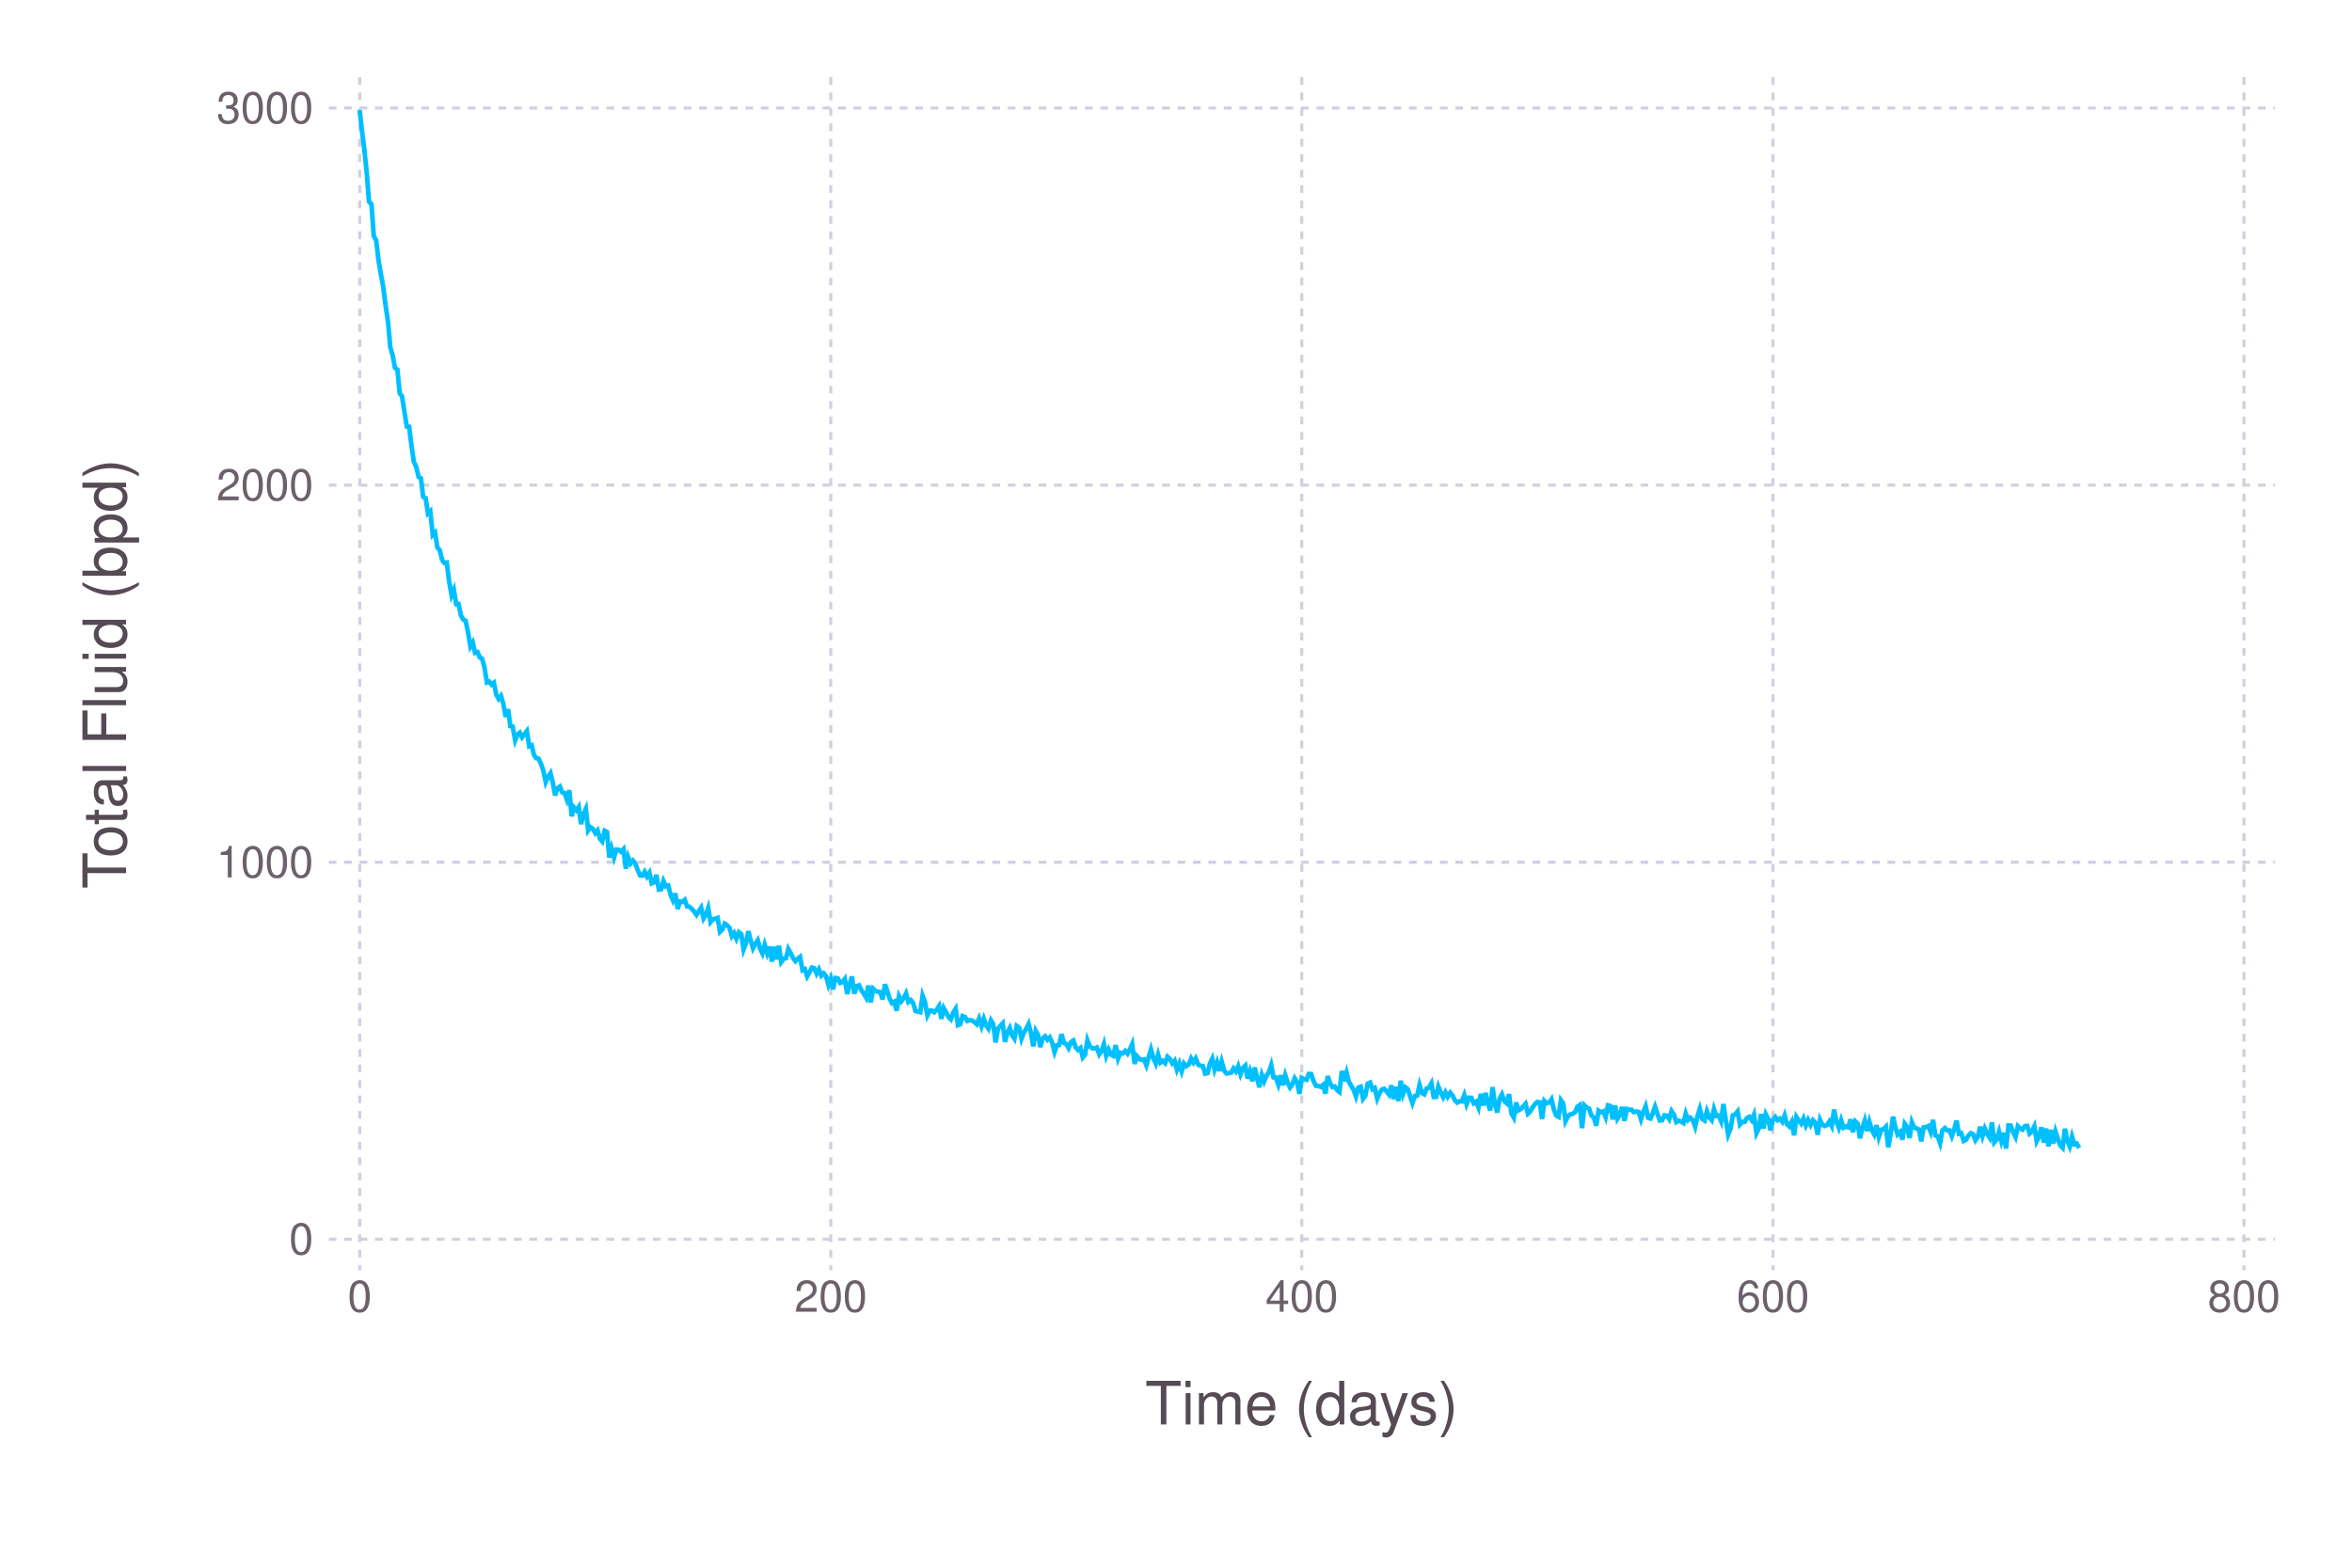
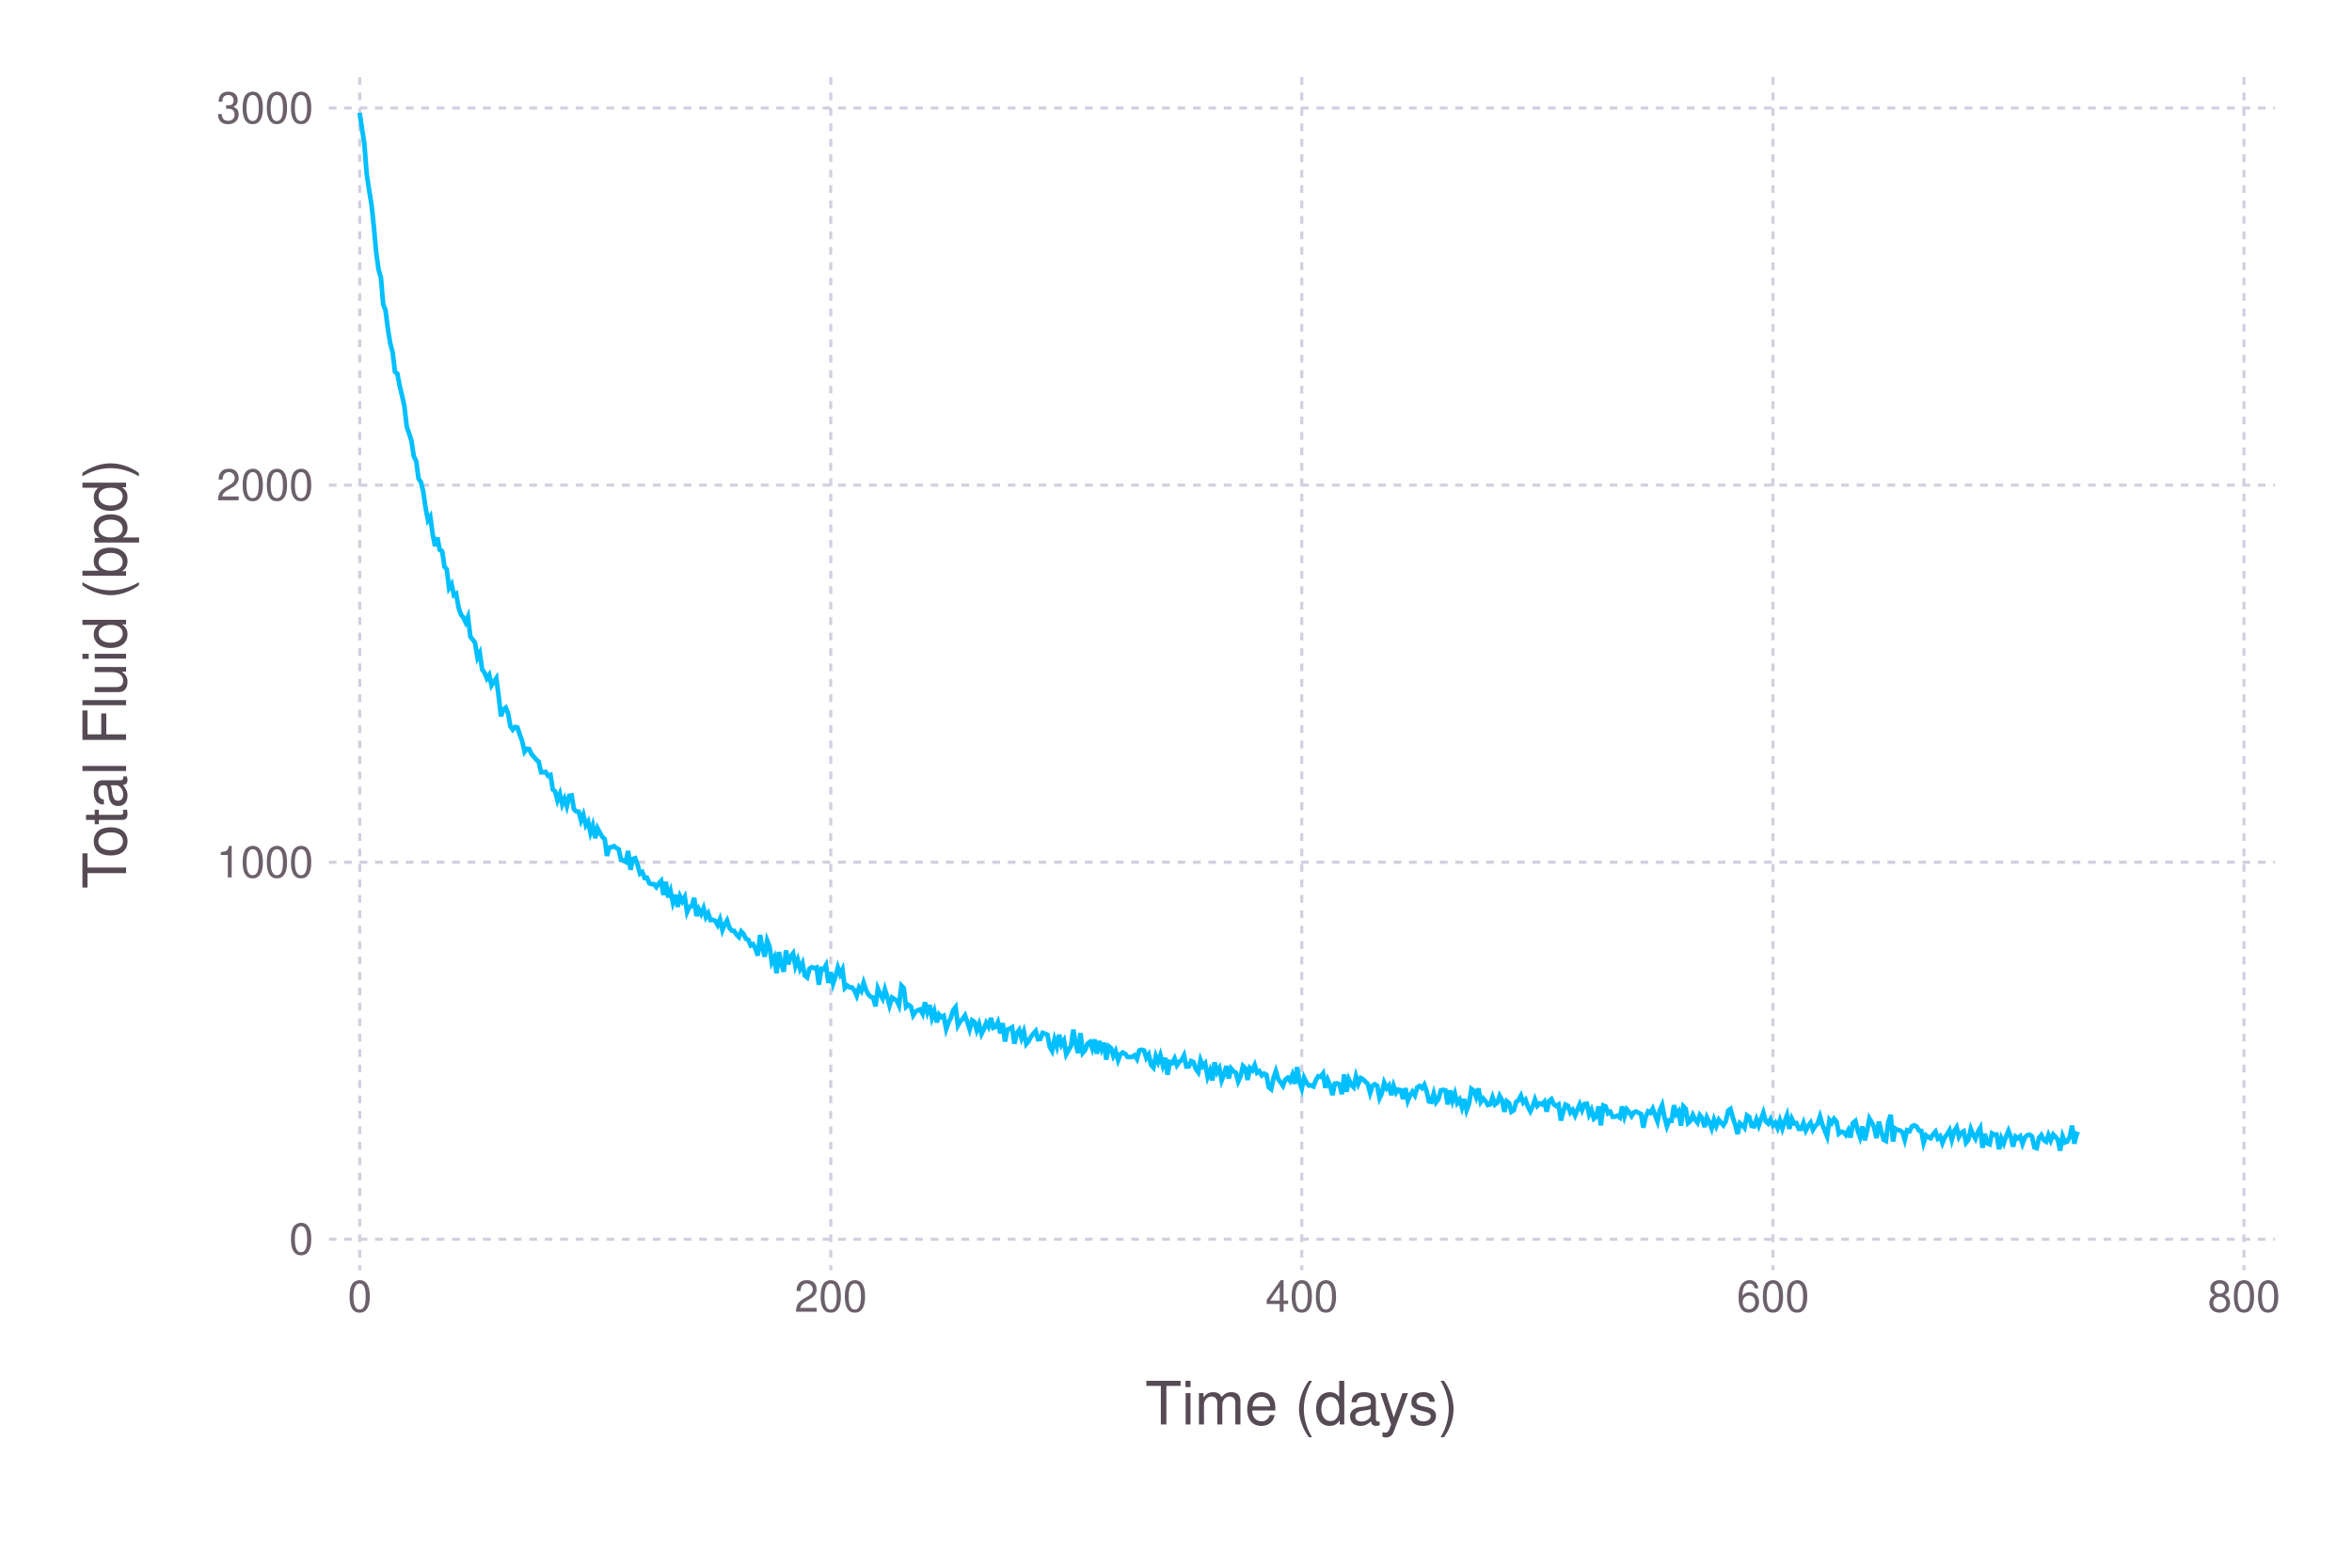
<svg xmlns="http://www.w3.org/2000/svg" version="1.2" width="152.4mm" height="101.6mm" viewBox="0 0 152.4 101.6" stroke="none" fill="#000000" stroke-width="0.3" font-size="3.88">
  <defs>
    <marker id="arrow" markerWidth="15" markerHeight="7" refX="5" refY="3.5" orient="auto" markerUnits="strokeWidth">
      <path d="M0,0 L15,3.5 L0,7 z" stroke="context-stroke" fill="context-stroke" />
    </marker>
  </defs>
-   <g class="plotroot xscalable yscalable" id="img-2dbfc3b9-1">
-     <g font-size="3.88" font-family="'PT Sans','Helvetica Neue','Helvetica',sans-serif" fill="#564A55" stroke="#000000" stroke-opacity="0.000" id="img-2dbfc3b9-2">
+   <g class="plotroot xscalable yscalable" id="img-3e3df37c-1">
+     <g font-size="3.88" font-family="'PT Sans','Helvetica Neue','Helvetica',sans-serif" fill="#564A55" stroke="#000000" stroke-opacity="0.000" id="img-3e3df37c-2">
      <g transform="translate(84.35,89.99)">
        <g class="primitive">
          <text text-anchor="middle" dy="0.6em">Time (days)</text>
        </g>
      </g>
    </g>
-     <g class="guide xlabels" font-size="2.82" font-family="'PT Sans Caption','Helvetica Neue','Helvetica',sans-serif" fill="#6C606B" id="img-2dbfc3b9-3">
+     <g class="guide xlabels" font-size="2.82" font-family="'PT Sans Caption','Helvetica Neue','Helvetica',sans-serif" fill="#6C606B" id="img-3e3df37c-3">
      <g transform="translate(23.31,83.32)">
        <g class="primitive">
          <text text-anchor="middle" dy="0.6em">0</text>
        </g>
      </g>
      <g transform="translate(53.83,83.32)">
        <g class="primitive">
          <text text-anchor="middle" dy="0.6em">200</text>
        </g>
      </g>
      <g transform="translate(84.35,83.32)">
        <g class="primitive">
          <text text-anchor="middle" dy="0.6em">400</text>
        </g>
      </g>
      <g transform="translate(114.88,83.32)">
        <g class="primitive">
          <text text-anchor="middle" dy="0.6em">600</text>
        </g>
      </g>
      <g transform="translate(145.4,83.32)">
        <g class="primitive">
          <text text-anchor="middle" dy="0.6em">800</text>
        </g>
      </g>
    </g>
-     <g clip-path="url(#img-2dbfc3b9-4)">
-       <g id="img-2dbfc3b9-5">
-         <g pointer-events="visible" fill="#000000" fill-opacity="0.000" stroke="#000000" stroke-opacity="0.000" class="guide background" id="img-2dbfc3b9-6">
-           <g transform="translate(84.35,43.66)" id="img-2dbfc3b9-7">
+     <g clip-path="url(#img-3e3df37c-4)">
+       <g id="img-3e3df37c-5">
+         <g pointer-events="visible" fill="#000000" fill-opacity="0.000" stroke="#000000" stroke-opacity="0.000" class="guide background" id="img-3e3df37c-6">
+           <g transform="translate(84.35,43.66)" id="img-3e3df37c-7">
            <path d="M-63.05,-38.66 L 63.05 -38.66 63.05 38.66 -63.05 38.66 z" class="primitive" />
          </g>
        </g>
-         <g class="guide ygridlines xfixed" stroke-dasharray="0.5,0.5" stroke-width="0.2" stroke="#D0D0E0" id="img-2dbfc3b9-8">
-           <g transform="translate(84.35,80.31)" id="img-2dbfc3b9-9">
+         <g class="guide ygridlines xfixed" stroke-dasharray="0.5,0.5" stroke-width="0.2" stroke="#D0D0E0" id="img-3e3df37c-8">
+           <g transform="translate(84.35,80.31)" id="img-3e3df37c-9">
            <path fill="none" d="M-63.05,0 L 63.05 0" class="primitive" />
          </g>
-           <g transform="translate(84.35,55.88)" id="img-2dbfc3b9-10">
+           <g transform="translate(84.35,55.88)" id="img-3e3df37c-10">
            <path fill="none" d="M-63.05,0 L 63.05 0" class="primitive" />
          </g>
-           <g transform="translate(84.35,31.44)" id="img-2dbfc3b9-11">
+           <g transform="translate(84.35,31.44)" id="img-3e3df37c-11">
            <path fill="none" d="M-63.05,0 L 63.05 0" class="primitive" />
          </g>
-           <g transform="translate(84.35,7)" id="img-2dbfc3b9-12">
+           <g transform="translate(84.35,7)" id="img-3e3df37c-12">
            <path fill="none" d="M-63.05,0 L 63.05 0" class="primitive" />
          </g>
        </g>
-         <g class="guide xgridlines yfixed" stroke-dasharray="0.5,0.5" stroke-width="0.2" stroke="#D0D0E0" id="img-2dbfc3b9-13">
-           <g transform="translate(23.31,43.66)" id="img-2dbfc3b9-14">
+         <g class="guide xgridlines yfixed" stroke-dasharray="0.5,0.5" stroke-width="0.2" stroke="#D0D0E0" id="img-3e3df37c-13">
+           <g transform="translate(23.31,43.66)" id="img-3e3df37c-14">
            <path fill="none" d="M0,-38.66 L 0 38.66" class="primitive" />
          </g>
-           <g transform="translate(53.83,43.66)" id="img-2dbfc3b9-15">
+           <g transform="translate(53.83,43.66)" id="img-3e3df37c-15">
            <path fill="none" d="M0,-38.66 L 0 38.66" class="primitive" />
          </g>
-           <g transform="translate(84.35,43.66)" id="img-2dbfc3b9-16">
+           <g transform="translate(84.35,43.66)" id="img-3e3df37c-16">
            <path fill="none" d="M0,-38.66 L 0 38.66" class="primitive" />
          </g>
-           <g transform="translate(114.88,43.66)" id="img-2dbfc3b9-17">
+           <g transform="translate(114.88,43.66)" id="img-3e3df37c-17">
            <path fill="none" d="M0,-38.66 L 0 38.66" class="primitive" />
          </g>
-           <g transform="translate(145.4,43.66)" id="img-2dbfc3b9-18">
+           <g transform="translate(145.4,43.66)" id="img-3e3df37c-18">
            <path fill="none" d="M0,-38.66 L 0 38.66" class="primitive" />
          </g>
        </g>
-         <g class="plotpanel" id="img-2dbfc3b9-19">
-           <g stroke-width="0.3" fill="#000000" fill-opacity="0.000" class="geometry" id="img-2dbfc3b9-20">
-             <g class="color_LCHab{Float32}(70.0f0,60.0f0,240.0f0)" stroke-dasharray="none" stroke="#00BFFF" id="img-2dbfc3b9-21">
-               <g transform="translate(79.01,64.51)" id="img-2dbfc3b9-22">
-                 <path fill="none" d="M-55.71,-57.38 L -55.55 -55.98 -55.4 -54.78 -55.25 -53.36 -55.1 -51.44 -54.94 -51.27 -54.79 -49.2 -54.64 -48.95 -54.48 -47.61 -54.33 -46.74 -54.18 -45.92 -54.03 -44.75 -53.87 -43.67 -53.72 -42 -53.57 -41.49 -53.42 -40.67 -53.26 -40.56 -53.11 -39.03 -52.96 -38.82 -52.81 -37.85 -52.65 -36.87 -52.5 -36.85 -52.35 -35.65 -52.2 -34.6 -52.04 -34.25 -51.89 -33.61 -51.74 -33.52 -51.59 -32.31 -51.43 -32.23 -51.28 -31.24 -51.13 -31.38 -50.97 -29.84 -50.82 -29.99 -50.67 -29.02 -50.52 -28.86 -50.36 -28.22 -50.21 -28.02 -50.06 -28.05 -49.91 -26.85 -49.75 -25.93 -49.6 -26.29 -49.45 -25.36 -49.3 -25.37 -49.14 -24.62 -48.99 -24.36 -48.84 -24.28 -48.69 -23.57 -48.53 -22.62 -48.38 -22.87 -48.23 -22.2 -48.07 -22.25 -47.92 -21.9 -47.77 -21.82 -47.62 -21.26 -47.46 -20.28 -47.31 -20.34 -47.16 -20.14 -47.01 -20.26 -46.85 -19.48 -46.7 -19.22 -46.55 -19.41 -46.4 -18.9 -46.24 -18.05 -46.09 -18.55 -45.94 -17.45 -45.79 -17.42 -45.63 -16.53 -45.48 -16.9 -45.33 -17.03 -45.18 -16.73 -45.02 -16.95 -44.87 -17.14 -44.72 -16.15 -44.56 -16.21 -44.41 -15.58 -44.26 -15.37 -44.11 -15.34 -43.95 -14.99 -43.8 -14.55 -43.65 -13.82 -43.5 -14.16 -43.34 -14.4 -43.19 -13.78 -43.04 -12.96 -42.89 -13.42 -42.73 -13.54 -42.58 -13.16 -42.43 -13.11 -42.28 -12.69 -42.12 -13.3 -41.97 -11.61 -41.82 -12.18 -41.66 -12 -41.51 -12.22 -41.36 -11.1 -41.21 -11.73 -41.05 -12.09 -40.9 -10.69 -40.75 -10.9 -40.6 -10.8 -40.44 -10.52 -40.29 -10.7 -40.14 -10.16 -39.99 -9.98 -39.83 -10.67 -39.68 -10.59 -39.53 -8.93 -39.38 -9.52 -39.22 -8.94 -39.07 -9.45 -38.92 -9.44 -38.77 -9.31 -38.61 -9.48 -38.46 -8.21 -38.31 -8.97 -38.15 -8.55 -38 -8.74 -37.85 -8.56 -37.7 -8.16 -37.54 -7.78 -37.39 -7.76 -37.24 -8.01 -37.09 -7.7 -36.93 -7.95 -36.78 -7.26 -36.63 -7.33 -36.48 -7.81 -36.32 -6.86 -36.17 -6.88 -36.02 -7.41 -35.87 -7.07 -35.71 -7.12 -35.56 -6.52 -35.41 -6.17 -35.25 -6.61 -35.1 -5.6 -34.95 -6.08 -34.8 -6.06 -34.64 -6.19 -34.49 -5.77 -34.34 -5.75 -34.19 -5.61 -34.03 -5.43 -33.88 -5.22 -33.73 -5.46 -33.58 -5.69 -33.42 -4.99 -33.27 -5.24 -33.12 -5.66 -32.97 -4.75 -32.81 -4.94 -32.66 -4.97 -32.51 -5.02 -32.36 -4.12 -32.2 -4.27 -32.05 -4.65 -31.9 -4.55 -31.74 -4.38 -31.59 -3.84 -31.44 -4.04 -31.29 -3.67 -31.13 -4.09 -30.98 -3.98 -30.83 -2.98 -30.68 -3.38 -30.52 -4.16 -30.37 -3.57 -30.22 -3.05 -30.07 -3.34 -29.91 -3.58 -29.76 -3.03 -29.61 -2.72 -29.46 -3.28 -29.3 -2.73 -29.15 -3.16 -29 -2.19 -28.84 -3.15 -28.69 -2.33 -28.54 -3.22 -28.39 -2.16 -28.23 -2.38 -28.08 -2.41 -27.93 -3.01 -27.78 -2.74 -27.62 -2.42 -27.47 -2.22 -27.32 -2.38 -27.17 -2.5 -27.01 -1.63 -26.86 -1.7 -26.71 -1.23 -26.56 -1.5 -26.4 -1.8 -26.25 -1.76 -26.1 -1.41 -25.95 -1.69 -25.79 -1.28 -25.64 -1.43 -25.49 -1.25 -25.33 -0.68 -25.18 -1.07 -25.03 -0.39 -24.88 -1.13 -24.72 -1.1 -24.57 -0.81 -24.42 -0.86 -24.27 -1.06 -24.11 -0.09 -23.96 -0.71 -23.81 -1.22 -23.66 -0.11 -23.5 -0.6 -23.35 -0.65 -23.2 -0.34 -23.05 -0.12 -22.89 0.14 -22.74 -0.64 -22.59 0.45 -22.43 -0.43 -22.28 -0.29 -22.13 -0.24 -21.98 -0.21 -21.82 0.26 -21.67 -0.72 -21.52 -0.28 -21.37 0.2 -21.21 0.5 -21.06 0.41 -20.91 0.99 -20.76 0.05 -20.6 0.37 -20.45 0.16 -20.3 -0.13 -20.15 0.43 -19.99 0.31 -19.84 0.5 -19.69 1.01 -19.54 1.05 -19.38 1.09 -19.23 0.02 -19.08 0.41 -18.92 1.3 -18.77 0.99 -18.62 0.99 -18.47 1.09 -18.31 0.92 -18.16 0.69 -18.01 1.52 -17.86 0.83 -17.7 1.11 -17.55 1.4 -17.4 1.55 -17.25 1.13 -17.09 0.87 -16.94 1.93 -16.79 1.87 -16.64 1.34 -16.48 1.4 -16.33 1.66 -16.18 1.6 -16.02 1.63 -15.87 1.74 -15.72 1.87 -15.57 1.5 -15.41 2 -15.26 1.52 -15.11 1.95 -14.96 2.16 -14.8 1.62 -14.65 1.87 -14.5 3.05 -14.35 2.17 -14.19 1.97 -14.04 1.81 -13.89 3.01 -13.74 2.42 -13.58 2.11 -13.43 2.59 -13.28 2.8 -13.13 1.98 -12.97 2.1 -12.82 2.81 -12.67 2.41 -12.51 2.15 -12.36 1.85 -12.21 2.43 -12.06 3.3 -11.9 2.3 -11.75 2.57 -11.6 3.35 -11.45 2.79 -11.29 2.65 -11.14 2.87 -10.99 2.72 -10.84 3.05 -10.68 3.67 -10.53 3.24 -10.38 3.22 -10.23 2.51 -10.07 3.08 -9.92 3.15 -9.77 3.41 -9.61 3.02 -9.46 2.92 -9.31 3.36 -9.16 3.54 -9 3.41 -8.85 4.02 -8.7 3.84 -8.55 2.9 -8.39 3.31 -8.24 3.42 -8.09 3.44 -7.94 3.38 -7.78 3.82 -7.63 3.6 -7.48 3.15 -7.33 3.93 -7.17 3.52 -7.02 3.84 -6.87 3.92 -6.72 3.22 -6.56 4.09 -6.41 3.72 -6.26 3.76 -6.1 3.6 -5.95 3.78 -5.8 3.5 -5.65 3.16 -5.49 4.44 -5.34 3.94 -5.19 4.11 -5.04 4.18 -4.88 4.15 -4.73 4.53 -4.58 3.99 -4.43 3.5 -4.27 4.09 -4.12 4.42 -3.97 3.84 -3.82 4.36 -3.66 4.24 -3.51 4.39 -3.36 3.98 -3.2 4.13 -3.05 4.4 -2.9 4.23 -2.75 4.81 -2.59 4.41 -2.44 4.92 -2.29 4.41 -2.14 4.58 -1.98 4.47 -1.83 4.09 -1.68 4.35 -1.53 4.09 -1.37 4.49 -1.22 4.56 -1.07 4.58 -0.92 5.07 -0.76 5.03 -0.61 4.41 -0.46 4.1 -0.31 4.81 -0.15 4.34 0 4.9 0.15 4.29 0.31 4.87 0.46 5.06 0.61 5.04 0.76 5.01 0.92 4.73 1.07 4.93 1.22 4.59 1.37 5.11 1.53 4.7 1.68 4.55 1.83 5.39 1.98 4.93 2.14 5.56 2.29 4.67 2.44 5.34 2.59 5.95 2.75 5.16 2.9 5.57 3.05 5.2 3.2 5 3.36 4.52 3.51 5.31 3.66 5.33 3.82 5.78 3.97 5.18 4.12 5.82 4.27 5.18 4.43 5.67 4.58 5.97 4.73 5.77 4.88 5.37 5.04 5.63 5.19 6.38 5.34 5.35 5.49 5.43 5.65 5.47 5.8 5.09 5.95 5.1 6.1 5.56 6.26 5.86 6.41 5.87 6.56 5.93 6.72 5.8 6.87 6.37 7.02 5.23 7.17 5.69 7.33 5.94 7.48 5.91 7.63 6.14 7.78 6.26 7.94 4.9 8.09 5.56 8.24 5.01 8.39 5.6 8.55 5.87 8.7 6.13 8.85 6.55 9 5.98 9.16 5.92 9.31 6.7 9.46 6.49 9.61 5.72 9.77 5.65 9.92 6.08 10.07 6 10.23 6.69 10.38 6.33 10.53 6.1 10.68 6.05 10.84 6.23 10.99 6.42 11.14 5.83 11.29 6.72 11.45 5.93 11.6 6.85 11.75 5.53 11.9 6.4 12.06 5.96 12.21 6.08 12.36 6.53 12.51 6.98 12.67 6.52 12.82 6.49 12.97 5.81 13.13 6.33 13.28 6.41 13.43 6.03 13.58 5.99 13.74 5.7 13.89 6.58 14.04 6.58 14.19 5.91 14.35 6.3 14.5 6.6 14.65 6.28 14.8 6.57 14.96 6.31 15.11 6.49 15.26 6.79 15.41 6.95 15.57 6.86 15.72 6.87 15.87 6.47 16.02 7.05 16.18 6.63 16.33 6.64 16.48 6.99 16.64 6.88 16.79 7.26 16.94 6.38 17.09 7.14 17.25 6.32 17.4 6.99 17.55 7.46 17.7 5.95 17.86 7.08 18.01 7.59 18.16 6.69 18.31 6.41 18.47 6.86 18.62 6.99 18.77 6.4 18.92 7.64 19.08 7.92 19.23 6.94 19.38 7.45 19.54 7.36 19.69 7.2 19.84 7.03 19.99 7.66 20.15 7.51 20.3 7.25 20.45 7.05 20.6 6.91 20.76 6.93 20.91 8.01 21.06 6.84 21.21 6.99 21.37 6.95 21.52 6.73 21.67 7.37 21.82 7.78 21.98 7.87 22.13 6.79 22.28 7 22.43 8.15 22.59 7.83 22.74 7.71 22.89 7.68 23.05 7.56 23.2 7.22 23.35 7.11 23.5 8.6 23.66 7.13 23.81 7.28 23.96 7.34 24.11 7.79 24.27 7.92 24.42 8.45 24.57 7.47 24.72 7.57 24.88 7.51 25.03 7.89 25.18 7.13 25.33 7.17 25.49 8.04 25.64 7.13 25.79 7.99 25.95 7.73 26.1 7.23 26.25 8.13 26.4 7.36 26.56 7.41 26.71 7.41 26.86 7.57 27.01 7.52 27.17 7.56 27.32 8.04 27.47 7.56 27.62 7.19 27.78 7.93 27.93 7.98 28.08 7.65 28.23 7.22 28.39 7.69 28.54 8.11 28.69 8.09 28.84 7.77 29 7.8 29.15 8.02 29.3 7.5 29.46 7.74 29.61 8.21 29.76 8.12 29.91 8.17 30.07 8.27 30.22 7.66 30.37 8.07 30.52 7.93 30.68 8.09 30.83 8.51 30.98 7.83 31.13 7.36 31.29 8.01 31.44 8.11 31.59 7.5 31.74 7.89 31.9 8.08 32.05 7.37 32.2 7.81 32.36 7.79 32.51 8.15 32.66 7.04 32.81 8.04 32.97 9.02 33.12 8.64 33.27 7.77 33.42 7.72 33.58 7.52 33.73 8.37 33.88 8.2 34.03 8.2 34.19 7.94 34.34 7.87 34.49 8.08 34.64 7.73 34.8 8.93 34.95 8.62 35.1 7.69 35.25 8.63 35.41 7.71 35.56 8 35.71 8.75 35.87 8.06 36.02 7.88 36.17 8.09 36.32 7.99 36.48 8.19 36.63 7.78 36.78 8.35 36.93 8.49 37.09 8.19 37.24 9.07 37.39 7.88 37.54 8.11 37.7 8.31 37.85 7.98 38 8.43 38.15 8.07 38.31 8.4 38.46 8.09 38.61 8.25 38.77 9.03 38.92 8.07 39.07 8.39 39.22 8.46 39.38 8.4 39.53 8.17 39.68 8.47 39.83 7.4 39.99 8.2 40.14 8.59 40.29 8.09 40.44 8.58 40.6 8.5 40.75 8.55 40.9 8.03 41.05 8.86 41.21 8.17 41.36 8.32 41.51 9.26 41.66 8.61 41.82 8.11 41.97 8.79 42.12 8.19 42.28 8.74 42.43 9.01 42.58 8.41 42.73 9.19 42.89 8.7 43.04 8.67 43.19 8.51 43.34 9.84 43.5 8.94 43.65 7.86 43.8 8.54 43.95 9.02 44.11 8.86 44.26 9.35 44.41 8.32 44.56 8.53 44.72 9.24 44.87 8.22 45.02 8.57 45.18 8.62 45.33 8.69 45.48 9.46 45.63 8.56 45.79 8.54 45.94 8.47 46.09 8.85 46.24 8.07 46.4 9.08 46.55 9.13 46.7 9.57 46.85 8.74 47.01 8.6 47.16 8.75 47.31 8.75 47.46 9.13 47.62 8.66 47.77 8.12 47.92 8.97 48.07 8.93 48.23 9.43 48.38 9.35 48.53 9.09 48.69 8.93 48.84 9 48.99 9.39 49.14 9.17 49.3 8.51 49.45 9.12 49.6 8.63 49.75 8.97 49.91 9.22 50.06 8.23 50.21 9.53 50.36 9.36 50.52 8.83 50.67 9.44 50.82 8.91 50.97 9.93 51.13 8.43 51.28 8.44 51.43 8.86 51.59 9.18 51.74 8.48 51.89 8.63 52.04 8.7 52.2 8.47 52.35 8.46 52.5 8.95 52.65 8.81 52.81 8.49 52.96 9.45 53.11 9.15 53.26 8.55 53.42 9.53 53.57 8.63 53.72 9.78 53.87 8.71 54.03 9.6 54.18 8.83 54.33 9.29 54.48 9.72 54.64 9.88 54.79 8.64 54.94 9.42 55.1 9.79 55.25 9.15 55.4 9.65 55.55 9.6 55.71 9.89" class="primitive" />
+         <g class="plotpanel" id="img-3e3df37c-19">
+           <g stroke-width="0.3" fill="#000000" fill-opacity="0.000" class="geometry" id="img-3e3df37c-20">
+             <g class="color_LCHab{Float32}(70.0f0,60.0f0,240.0f0)" stroke-dasharray="none" stroke="#00BFFF" id="img-3e3df37c-21">
+               <g transform="translate(79.01,64.55)" id="img-3e3df37c-22">
+                 <path fill="none" d="M-55.71,-57.24 L -55.55 -56.2 -55.4 -55.21 -55.25 -53.29 -55.1 -52.27 -54.94 -51.31 -54.79 -49.9 -54.64 -48.24 -54.48 -47.08 -54.33 -46.57 -54.18 -44.83 -54.03 -44.44 -53.87 -43.19 -53.72 -42.29 -53.57 -41.72 -53.42 -40.46 -53.26 -40.33 -53.11 -39.53 -52.96 -38.92 -52.81 -38.23 -52.65 -36.88 -52.5 -36.45 -52.35 -35.98 -52.2 -34.99 -52.04 -34.66 -51.89 -33.53 -51.74 -33.32 -51.59 -32.71 -51.43 -31.61 -51.28 -30.84 -51.13 -31.07 -50.97 -29.91 -50.82 -29.16 -50.67 -29.72 -50.52 -28.92 -50.36 -28.82 -50.21 -27.82 -50.06 -27.65 -49.91 -26.44 -49.75 -26.69 -49.6 -25.98 -49.45 -26.07 -49.3 -25.19 -49.14 -24.72 -48.99 -24.54 -48.84 -24.22 -48.69 -24.57 -48.53 -23.28 -48.38 -23.1 -48.23 -22.89 -48.07 -21.93 -47.92 -22.23 -47.77 -21.16 -47.62 -20.97 -47.46 -20.58 -47.31 -20.81 -47.16 -20.13 -47.01 -20.36 -46.85 -20.6 -46.7 -19.44 -46.55 -18.13 -46.4 -18.57 -46.24 -18.69 -46.09 -18.32 -45.94 -17.49 -45.79 -17.26 -45.63 -17.44 -45.48 -17.4 -45.33 -16.94 -45.18 -16.54 -45.02 -15.83 -44.87 -16.02 -44.72 -16 -44.56 -15.66 -44.41 -15.5 -44.26 -15.31 -44.11 -15.19 -43.95 -14.5 -43.8 -14.5 -43.65 -14.52 -43.5 -14.27 -43.34 -14.33 -43.19 -13.38 -43.04 -13.26 -42.89 -12.68 -42.73 -13.1 -42.58 -12.42 -42.43 -12.78 -42.28 -12.3 -42.12 -12.98 -41.97 -13 -41.82 -12.1 -41.66 -11.96 -41.51 -11.94 -41.36 -11.37 -41.21 -11.75 -41.05 -11.07 -40.9 -11.31 -40.75 -10.59 -40.6 -11.05 -40.44 -10.23 -40.29 -10.87 -40.14 -10.59 -39.99 -10.32 -39.83 -10.18 -39.68 -9.08 -39.53 -9.62 -39.38 -9.65 -39.22 -9.71 -39.07 -9.59 -38.92 -9.51 -38.77 -8.82 -38.61 -8.8 -38.46 -8.7 -38.31 -9.4 -38.15 -8.18 -38 -8.88 -37.85 -8.93 -37.7 -8.51 -37.54 -7.93 -37.39 -8.03 -37.24 -7.65 -37.09 -7.67 -36.93 -7.3 -36.78 -7.25 -36.63 -7.25 -36.48 -7.06 -36.32 -7.3 -36.17 -7.46 -36.02 -6.55 -35.87 -7.4 -35.71 -6.39 -35.56 -6.81 -35.41 -6.06 -35.25 -6.56 -35.1 -5.78 -34.95 -6.46 -34.8 -6.14 -34.64 -6.42 -34.49 -5.44 -34.34 -5.78 -34.19 -5.82 -34.03 -6.36 -33.88 -5.18 -33.73 -5.62 -33.58 -5.32 -33.42 -5.7 -33.27 -5.11 -33.12 -5.36 -32.97 -4.92 -32.81 -4.94 -32.66 -4.86 -32.51 -4.6 -32.36 -4.97 -32.2 -4.27 -32.05 -4.64 -31.9 -4.9 -31.74 -4.41 -31.59 -4.23 -31.44 -4.22 -31.29 -3.98 -31.13 -3.82 -30.98 -4.18 -30.83 -4.02 -30.68 -3.71 -30.52 -3.64 -30.37 -3.28 -30.22 -3.36 -30.07 -3.09 -29.91 -2.62 -29.76 -3.95 -29.61 -3.12 -29.46 -2.55 -29.3 -3.6 -29.15 -3.23 -29 -2.18 -28.84 -2.5 -28.69 -1.48 -28.54 -2.85 -28.39 -2.1 -28.23 -1.57 -28.08 -2.96 -27.93 -2.05 -27.78 -2.56 -27.62 -2.77 -27.47 -1.94 -27.32 -2.35 -27.17 -1.77 -27.01 -2.12 -26.86 -1.32 -26.71 -1.2 -26.56 -1.77 -26.4 -1.87 -26.25 -1.8 -26.1 -1.85 -25.95 -0.73 -25.79 -1.76 -25.64 -1.73 -25.49 -2 -25.33 -0.85 -25.18 -1.55 -25.03 -0.8 -24.88 -1.25 -24.72 -1.85 -24.57 -1.41 -24.42 -1.72 -24.27 -0.52 -24.11 -0.68 -23.96 -0.56 -23.81 -0.56 -23.66 -0.38 -23.5 -0.02 -23.35 -0.55 -23.2 -0.33 -23.05 -0.86 -22.89 -0.38 -22.74 -0.1 -22.59 0.06 -22.43 0.1 -22.28 0.67 -22.13 -0.48 -21.98 -0.12 -21.82 0.17 -21.67 -0.43 -21.52 0.06 -21.37 0.62 -21.21 0.1 -21.06 0.2 -20.91 0.29 -20.76 0.61 -20.6 -0.67 -20.45 -0.51 -20.3 0.7 -20.15 0.57 -19.99 0.68 -19.84 1.25 -19.69 1.02 -19.54 0.92 -19.38 0.87 -19.23 1.15 -19.08 0.41 -18.92 1.04 -18.77 0.59 -18.62 1.41 -18.47 0.98 -18.31 1.71 -18.16 1.2 -18.01 1.37 -17.86 1.29 -17.7 2.14 -17.55 1.71 -17.4 1.42 -17.25 0.93 -17.09 0.72 -16.94 1.91 -16.79 1.64 -16.64 1.5 -16.48 1.26 -16.33 1.68 -16.18 2.16 -16.02 1.58 -15.87 1.68 -15.72 2.22 -15.57 1.82 -15.41 2.45 -15.26 2.15 -15.11 1.74 -14.96 1.99 -14.8 1.42 -14.65 2.06 -14.5 1.99 -14.35 1.69 -14.19 2.42 -14.04 1.76 -13.89 2.95 -13.74 2.18 -13.58 2.12 -13.43 2.03 -13.28 3.09 -13.13 2.42 -12.97 2.2 -12.82 2.73 -12.67 2.31 -12.51 3.11 -12.36 2.93 -12.21 2.64 -12.06 2.45 -11.9 2.27 -11.75 2.8 -11.6 2.78 -11.45 2.39 -11.29 2.44 -11.14 2.51 -10.99 3.3 -10.84 3.56 -10.68 2.81 -10.53 3.27 -10.38 2.51 -10.23 3.15 -10.07 2.88 -9.92 3.78 -9.77 3.52 -9.61 3.22 -9.46 2.18 -9.31 3.08 -9.16 3.7 -9 2.4 -8.85 3.68 -8.7 3.51 -8.55 3.09 -8.39 2.98 -8.24 3.4 -8.09 2.82 -7.94 3.74 -7.78 2.92 -7.63 3.44 -7.48 3.03 -7.33 4.12 -7.17 3.26 -7.02 3.38 -6.87 3.88 -6.72 3.57 -6.56 4.16 -6.41 3.78 -6.26 3.66 -6.1 3.75 -5.95 3.95 -5.8 3.96 -5.65 3.95 -5.49 3.84 -5.34 4.08 -5.19 3.53 -5.04 3.48 -4.88 3.53 -4.73 4.01 -4.58 3.79 -4.43 4.46 -4.27 4.64 -4.12 3.9 -3.97 4.28 -3.82 3.84 -3.66 4.49 -3.51 4.01 -3.36 5.1 -3.2 4.28 -3.05 4.34 -2.9 4.05 -2.75 4.49 -2.59 4.26 -2.44 4.15 -2.29 3.85 -2.14 4.57 -1.98 4.56 -1.83 4.22 -1.68 4.28 -1.53 4.72 -1.37 4.94 -1.22 4.16 -1.07 4.55 -0.92 4.37 -0.76 5.24 -0.61 4.85 -0.46 5.47 -0.31 4.3 -0.15 4.94 0 4.68 0.15 5.47 0.31 5.06 0.46 4.54 0.61 5.34 0.76 4.7 0.92 4.88 1.07 4.98 1.22 5.54 1.37 5.21 1.53 4.53 1.68 4.68 1.83 5.44 1.98 4.67 2.14 4.82 2.29 4.48 2.44 4.97 2.59 4.87 2.75 5.15 2.9 5.03 3.05 5.11 3.2 5.91 3.36 6.04 3.51 5.31 3.66 4.87 3.82 5.4 3.97 5.6 4.12 5.82 4.27 5.42 4.43 5.3 4.58 5.5 4.73 5.11 4.88 5.69 5.04 4.61 5.19 5.56 5.34 6.01 5.49 5.3 5.65 5.62 5.8 5.8 5.95 5.79 6.1 5.86 6.26 5.44 6.41 5.2 6.56 5.24 6.72 5.02 6.87 5.95 7.02 5.43 7.17 5.78 7.33 6.42 7.48 5.68 7.63 5.66 7.78 5.73 7.94 6.36 8.09 5.08 8.24 6.21 8.39 5.41 8.55 5.76 8.7 5.91 8.85 5.21 9 5.7 9.16 5.32 9.31 5.4 9.46 5.55 9.61 5.69 9.77 6.29 9.92 5.82 10.07 5.72 10.23 5.82 10.38 6.61 10.53 6.29 10.68 5.62 10.84 5.97 10.99 5.79 11.14 6.42 11.29 5.82 11.45 6.27 11.6 6.07 11.75 6.11 11.9 6.67 12.06 5.97 12.21 6.79 12.36 6.43 12.51 6.2 12.67 6.44 12.82 5.93 12.97 5.83 13.13 5.97 13.28 5.75 13.43 6.17 13.58 6.83 13.74 6.86 13.89 6.32 14.04 6.89 14.19 6.69 14.35 6.12 14.5 6.08 14.65 6.12 14.8 7.03 14.96 6.12 15.11 6.78 15.26 6.33 15.41 6.93 15.57 6.71 15.72 7.22 15.87 6.68 16.02 7.4 16.18 6.97 16.33 6.02 16.48 6.13 16.64 6.55 16.79 5.99 16.94 6.86 17.09 6.64 17.25 6.82 17.4 7.07 17.55 7.02 17.7 6.56 17.86 7.03 18.01 6.91 18.16 6.47 18.31 6.74 18.47 7.5 18.62 6.82 18.77 6.94 18.92 7.5 19.08 7.4 19.23 6.87 19.38 6.76 19.54 6.46 19.69 6.9 19.84 6.73 19.99 7.17 20.15 7.47 20.3 7.15 20.45 6.71 20.6 7.12 20.76 6.96 20.91 7.02 21.06 6.85 21.21 7.49 21.37 6.81 21.52 6.68 21.67 7.02 21.82 7.13 21.98 7.03 22.13 8.07 22.28 7.5 22.43 7.04 22.59 7.12 22.74 7.55 22.89 7.38 23.05 7.74 23.2 7.37 23.35 7.02 23.5 7.4 23.66 7 23.81 6.98 23.96 7.68 24.11 7.38 24.27 7.95 24.42 7.82 24.57 7.16 24.72 8.38 24.88 7.1 25.03 7.16 25.18 7.6 25.33 7.51 25.49 7.83 25.64 7.82 25.79 7.76 25.95 7.88 26.1 7.16 26.25 7.81 26.4 7.35 26.56 7.54 26.71 7.78 26.86 7.54 27.01 7.49 27.17 7.58 27.32 7.64 27.47 8.53 27.62 7.83 27.78 7.48 27.93 7.57 28.08 7.3 28.23 7.71 28.39 8.13 28.54 7.4 28.69 7.07 28.84 7.85 29 8.45 29.15 8.06 29.3 8.08 29.46 7.08 29.61 7.66 29.76 7.47 29.91 8.4 30.07 7.16 30.22 7.32 30.37 8.23 30.52 8.1 30.68 7.71 30.83 8.01 30.98 8.21 31.13 7.72 31.29 7.93 31.44 8.49 31.59 7.87 31.74 8.17 31.9 8.58 32.05 8.02 32.2 8.43 32.36 8.02 32.51 8.21 32.66 8.38 32.81 8.13 32.97 7.43 33.12 7.32 33.27 7.89 33.42 8.32 33.58 8.95 33.73 8.24 33.88 8.36 34.03 8.54 34.19 7.74 34.34 7.85 34.49 8.42 34.64 8.45 34.8 7.99 34.95 8.4 35.1 7.97 35.25 7.56 35.41 8.13 35.56 8.27 35.71 7.99 35.87 8.38 36.02 8.21 36.17 8.55 36.32 8.07 36.48 8.59 36.63 8.13 36.78 7.73 36.93 8.61 37.09 7.95 37.24 8.26 37.39 8.24 37.54 8.61 37.7 8.61 37.85 8.22 38 8.71 38.15 8.42 38.31 8.21 38.46 8.67 38.61 8.43 38.77 8.27 38.92 7.81 39.07 8.33 39.22 8.7 39.38 9.1 39.53 8.04 39.68 8.23 39.83 7.96 39.99 8.14 40.14 8.92 40.29 8.79 40.44 8.83 40.6 9.01 40.75 8.71 40.9 9.17 41.05 8.24 41.21 8.1 41.36 8.72 41.51 9.14 41.66 8.45 41.82 9.35 41.97 8.73 42.12 7.94 42.28 8.21 42.43 8.53 42.58 9.21 42.73 8.14 42.89 8.77 43.04 9.31 43.19 9.39 43.34 8.19 43.5 7.7 43.65 9.43 43.8 8.59 43.95 8.68 44.11 8.71 44.26 8.83 44.41 9.33 44.56 8.7 44.72 8.76 44.87 8.45 45.02 8.38 45.18 8.46 45.33 8.72 45.48 8.74 45.63 9.52 45.79 9.03 45.94 9.15 46.09 9.22 46.24 8.97 46.4 8.79 46.55 9.23 46.7 9.09 46.85 9.53 47.01 9.14 47.16 8.96 47.31 8.7 47.46 9.32 47.62 8.75 47.77 8.51 47.92 9.13 48.07 8.87 48.23 8.77 48.38 9.51 48.53 9.32 48.69 8.62 48.84 9 48.99 9.25 49.14 8.83 49.3 8.55 49.45 9.84 49.6 8.93 49.75 9.54 49.91 9.61 50.06 8.9 50.21 8.99 50.36 8.98 50.52 9.93 50.67 9.23 50.82 9.55 50.97 9.11 51.13 8.73 51.28 9.12 51.43 9.76 51.59 9.11 51.74 9.22 51.89 9.09 52.04 9.58 52.2 9.17 52.35 9.02 52.5 8.99 52.65 9.09 52.81 9.81 52.96 9.86 53.11 9.19 53.26 9.01 53.42 9.34 53.57 9.44 53.72 9.01 53.87 9.37 54.03 8.98 54.18 9.13 54.33 9.32 54.48 10.02 54.64 9.1 54.79 9.49 54.94 9.43 55.1 9.13 55.25 8.4 55.4 9.57 55.55 8.93 55.71 8.99" class="primitive" />
              </g>
            </g>
          </g>
        </g>
      </g>
    </g>
-     <g class="guide ylabels" font-size="2.82" font-family="'PT Sans Caption','Helvetica Neue','Helvetica',sans-serif" fill="#6C606B" id="img-2dbfc3b9-23">
-       <g transform="translate(20.3,80.31)" id="img-2dbfc3b9-24">
+     <g class="guide ylabels" font-size="2.82" font-family="'PT Sans Caption','Helvetica Neue','Helvetica',sans-serif" fill="#6C606B" id="img-3e3df37c-23">
+       <g transform="translate(20.3,80.31)" id="img-3e3df37c-24">
        <g class="primitive">
          <text text-anchor="end" dy="0.35em">0</text>
        </g>
      </g>
-       <g transform="translate(20.3,55.88)" id="img-2dbfc3b9-25">
+       <g transform="translate(20.3,55.88)" id="img-3e3df37c-25">
        <g class="primitive">
          <text text-anchor="end" dy="0.35em">1000</text>
        </g>
      </g>
-       <g transform="translate(20.3,31.44)" id="img-2dbfc3b9-26">
+       <g transform="translate(20.3,31.44)" id="img-3e3df37c-26">
        <g class="primitive">
          <text text-anchor="end" dy="0.35em">2000</text>
        </g>
      </g>
-       <g transform="translate(20.3,7)" id="img-2dbfc3b9-27">
+       <g transform="translate(20.3,7)" id="img-3e3df37c-27">
        <g class="primitive">
          <text text-anchor="end" dy="0.35em">3000</text>
        </g>
      </g>
    </g>
-     <g font-size="3.88" font-family="'PT Sans','Helvetica Neue','Helvetica',sans-serif" fill="#564A55" stroke="#000000" stroke-opacity="0.000" id="img-2dbfc3b9-28">
-       <g transform="translate(8.81,41.66)" id="img-2dbfc3b9-29">
+     <g font-size="3.88" font-family="'PT Sans','Helvetica Neue','Helvetica',sans-serif" fill="#564A55" stroke="#000000" stroke-opacity="0.000" id="img-3e3df37c-28">
+       <g transform="translate(8.81,41.66)" id="img-3e3df37c-29">
        <g class="primitive">
          <text text-anchor="middle" dy="0.35em" transform="rotate(-90,0, 2)">Total Fluid (bpd)</text>
        </g>
      </g>
    </g>
  </g>
  <defs>
-     <clipPath id="img-2dbfc3b9-4">
+     <clipPath id="img-3e3df37c-4">
      <path d="M21.31,5 L 147.4 5 147.4 82.32 21.31 82.32" />
    </clipPath>
  </defs>
</svg>
